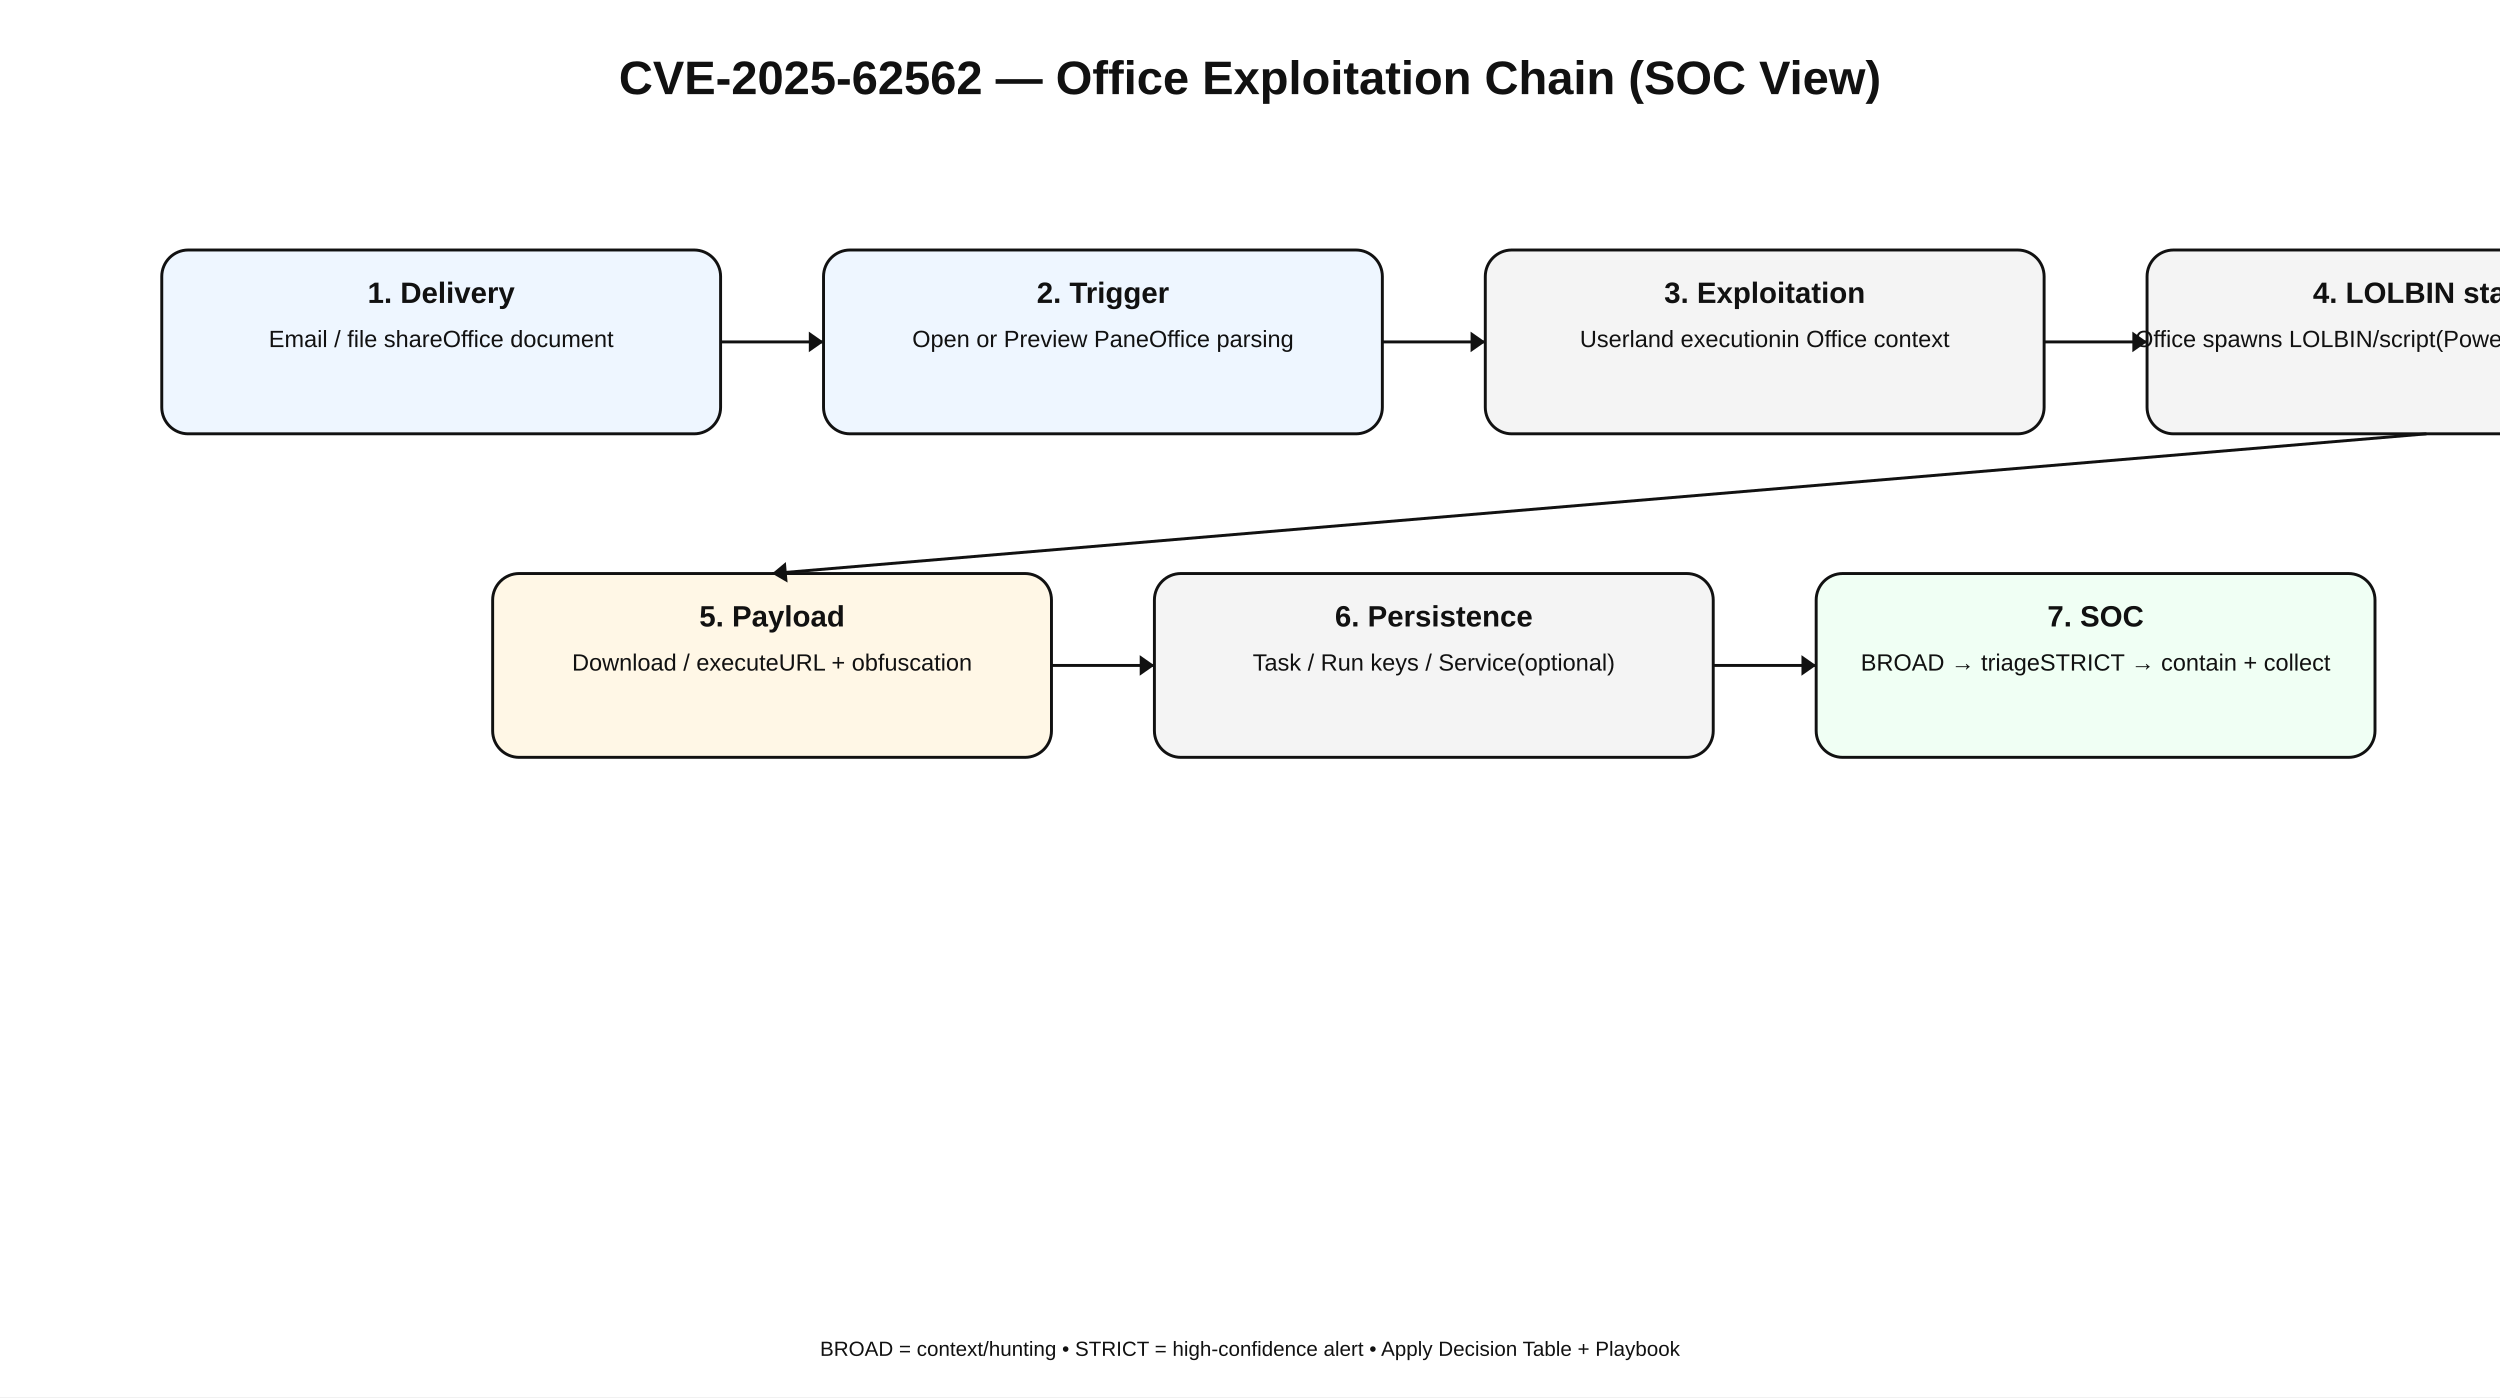
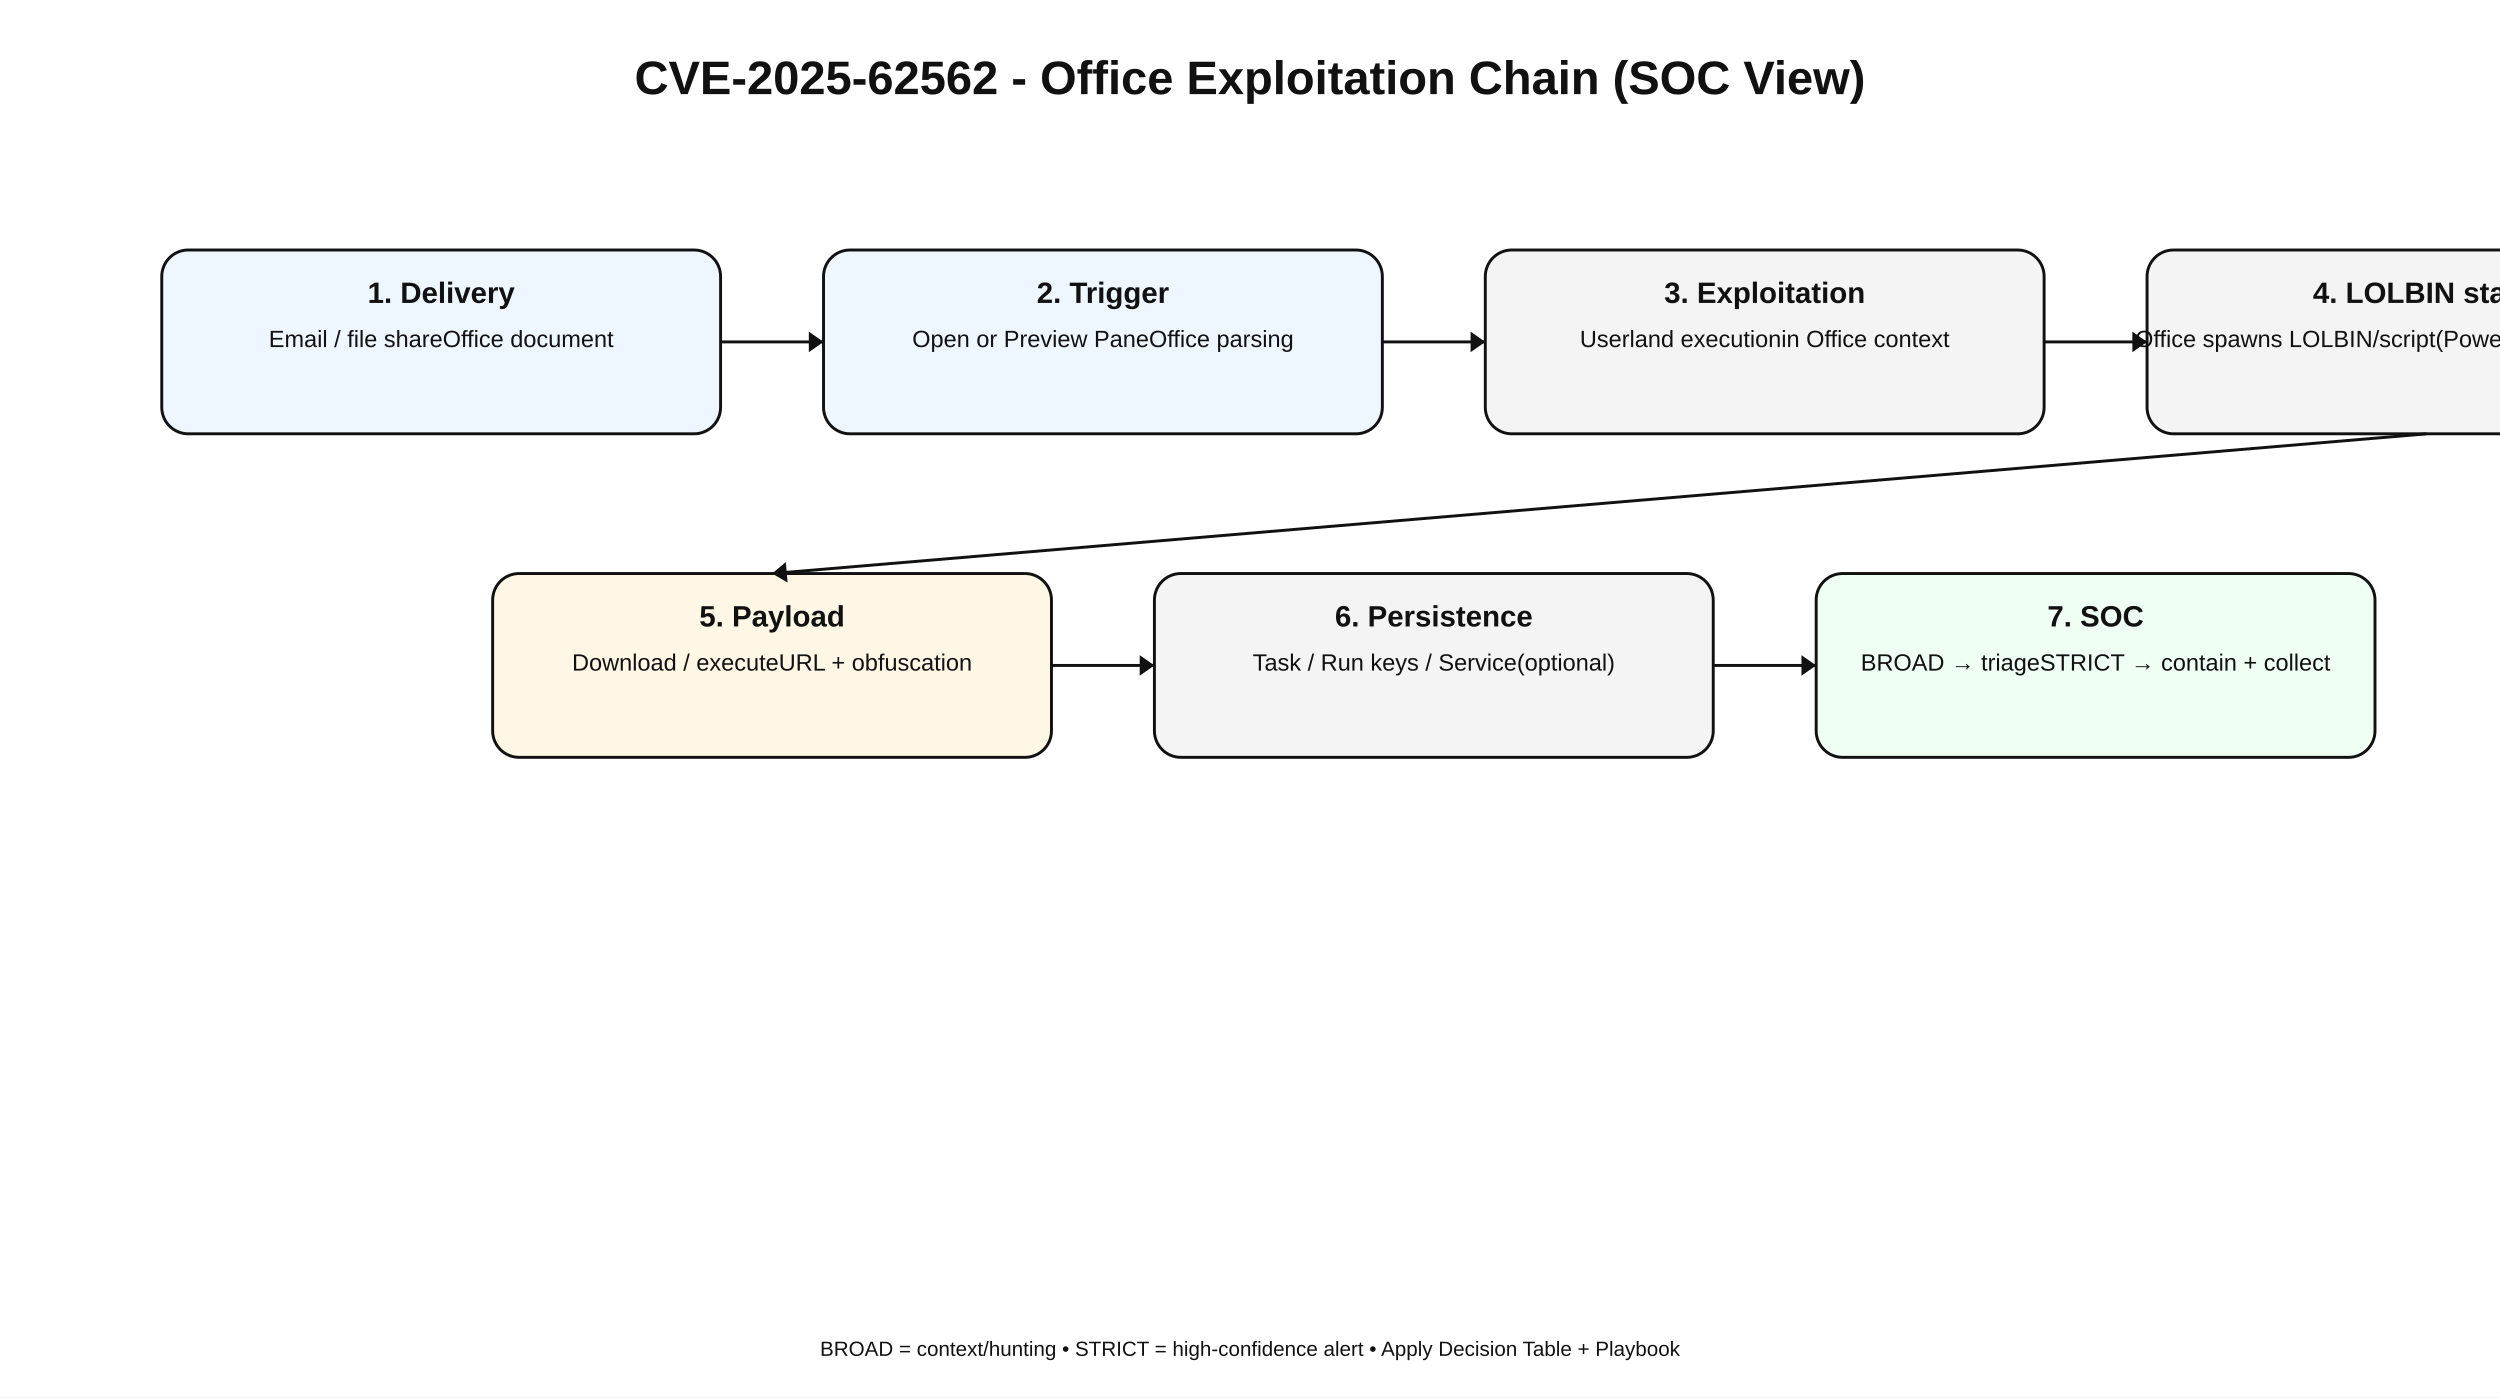
<svg xmlns="http://www.w3.org/2000/svg" width="1700" height="950">
  <rect width="100%" height="100%" fill="white" />
-   <text x="850.0" y="64" font-family="Arial" font-size="32" font-weight="900" text-anchor="middle" fill="#111">CVE-2025-62562 — Office Exploitation Chain (SOC View)</text>
+   <text x="850.0" y="64" font-family="Arial" font-size="32" font-weight="900" text-anchor="middle" fill="#111">CVE-2025-62562 - Office Exploitation Chain (SOC View)</text>
  <rect x="110" y="170" width="380" height="125" rx="18" ry="18" fill="#eef6ff" stroke="#111" stroke-width="2" />
  <text x="300.0" y="206" font-family="Arial" font-size="20" font-weight="800" text-anchor="middle" fill="#111">1. Delivery</text>
  <text x="300.0" y="236" font-family="Arial" font-size="16" text-anchor="middle" fill="#111">Email / file share
Office document</text>
  <rect x="560" y="170" width="380" height="125" rx="18" ry="18" fill="#eef6ff" stroke="#111" stroke-width="2" />
  <text x="750.0" y="206" font-family="Arial" font-size="20" font-weight="800" text-anchor="middle" fill="#111">2. Trigger</text>
  <text x="750.0" y="236" font-family="Arial" font-size="16" text-anchor="middle" fill="#111">Open or Preview Pane
Office parsing</text>
  <rect x="1010" y="170" width="380" height="125" rx="18" ry="18" fill="#f4f4f4" stroke="#111" stroke-width="2" />
  <text x="1200.0" y="206" font-family="Arial" font-size="20" font-weight="800" text-anchor="middle" fill="#111">3. Exploitation</text>
  <text x="1200.0" y="236" font-family="Arial" font-size="16" text-anchor="middle" fill="#111">Userland execution
in Office context</text>
  <rect x="1460" y="170" width="380" height="125" rx="18" ry="18" fill="#f4f4f4" stroke="#111" stroke-width="2" />
  <text x="1650.0" y="206" font-family="Arial" font-size="20" font-weight="800" text-anchor="middle" fill="#111">4. LOLBIN stage</text>
  <text x="1650.0" y="236" font-family="Arial" font-size="16" text-anchor="middle" fill="#111">Office spawns LOLBIN/script
(PowerShell/cmd/mshta/...)</text>
  <rect x="335" y="390" width="380" height="125" rx="18" ry="18" fill="#fff7e6" stroke="#111" stroke-width="2" />
  <text x="525.0" y="426" font-family="Arial" font-size="20" font-weight="800" text-anchor="middle" fill="#111">5. Payload</text>
  <text x="525.0" y="456" font-family="Arial" font-size="16" text-anchor="middle" fill="#111">Download / execute
URL + obfuscation</text>
  <rect x="785" y="390" width="380" height="125" rx="18" ry="18" fill="#f4f4f4" stroke="#111" stroke-width="2" />
  <text x="975.0" y="426" font-family="Arial" font-size="20" font-weight="800" text-anchor="middle" fill="#111">6. Persistence</text>
  <text x="975.0" y="456" font-family="Arial" font-size="16" text-anchor="middle" fill="#111">Task / Run keys / Service
(optional)</text>
  <rect x="1235" y="390" width="380" height="125" rx="18" ry="18" fill="#f0fff4" stroke="#111" stroke-width="2" />
  <text x="1425.0" y="426" font-family="Arial" font-size="20" font-weight="800" text-anchor="middle" fill="#111">7. SOC</text>
  <text x="1425.0" y="456" font-family="Arial" font-size="16" text-anchor="middle" fill="#111">BROAD → triage
STRICT → contain + collect</text>
  <line x1="490" y1="232.5" x2="560" y2="232.5" stroke="#111" stroke-width="2" />
  <polygon points="560,232.5 550.0,225.5 550.0,239.5" fill="#111" />
  <line x1="940" y1="232.5" x2="1010" y2="232.5" stroke="#111" stroke-width="2" />
  <polygon points="1010,232.5 1000.0,225.5 1000.0,239.5" fill="#111" />
  <line x1="1390" y1="232.5" x2="1460" y2="232.5" stroke="#111" stroke-width="2" />
  <polygon points="1460,232.5 1450.0,225.5 1450.0,239.5" fill="#111" />
  <line x1="1650.0" y1="295" x2="525.0" y2="390" stroke="#111" stroke-width="2" />
  <polygon points="525.0,390 535.554,396.134 534.376,382.183" fill="#111" />
  <line x1="715" y1="452.5" x2="785" y2="452.5" stroke="#111" stroke-width="2" />
  <polygon points="785,452.5 775.0,445.5 775.0,459.5" fill="#111" />
  <line x1="1165" y1="452.5" x2="1235" y2="452.5" stroke="#111" stroke-width="2" />
  <polygon points="1235,452.5 1225.0,445.5 1225.0,459.5" fill="#111" />
  <text x="850.0" y="922" font-family="Arial" font-size="14" text-anchor="middle" fill="#111">BROAD = context/hunting • STRICT = high-confidence alert • Apply Decision Table + Playbook</text>
</svg>
